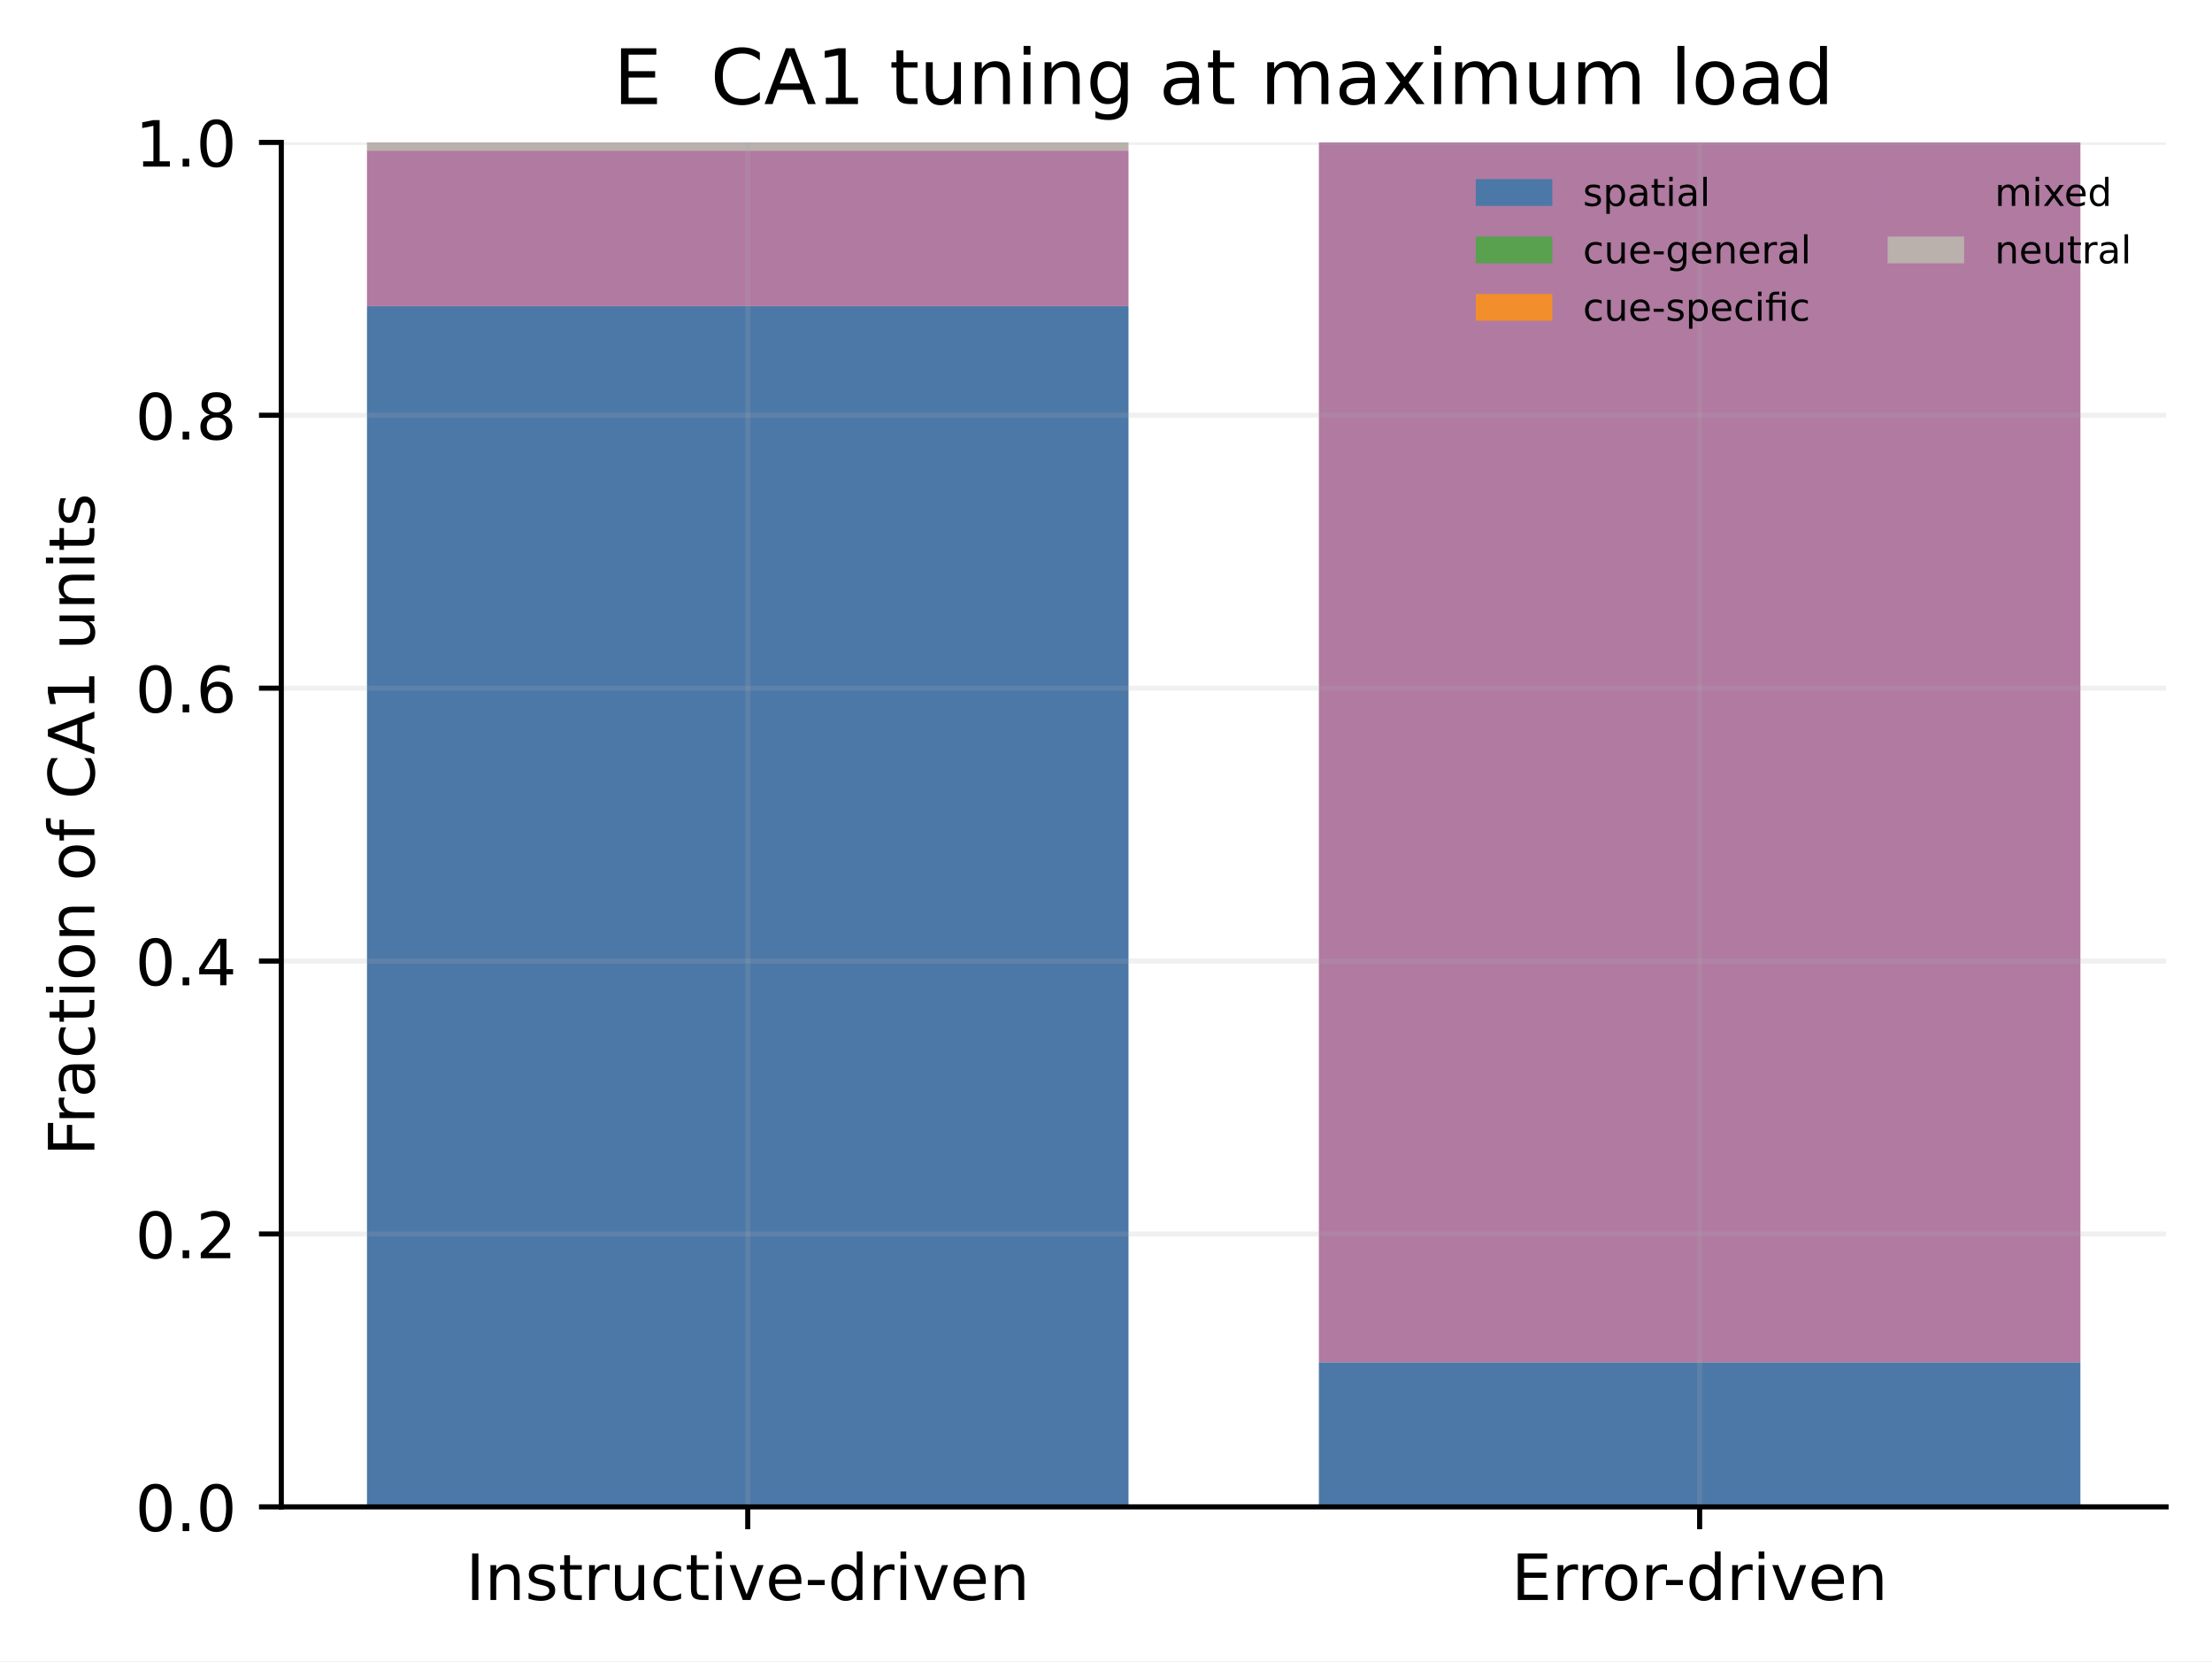
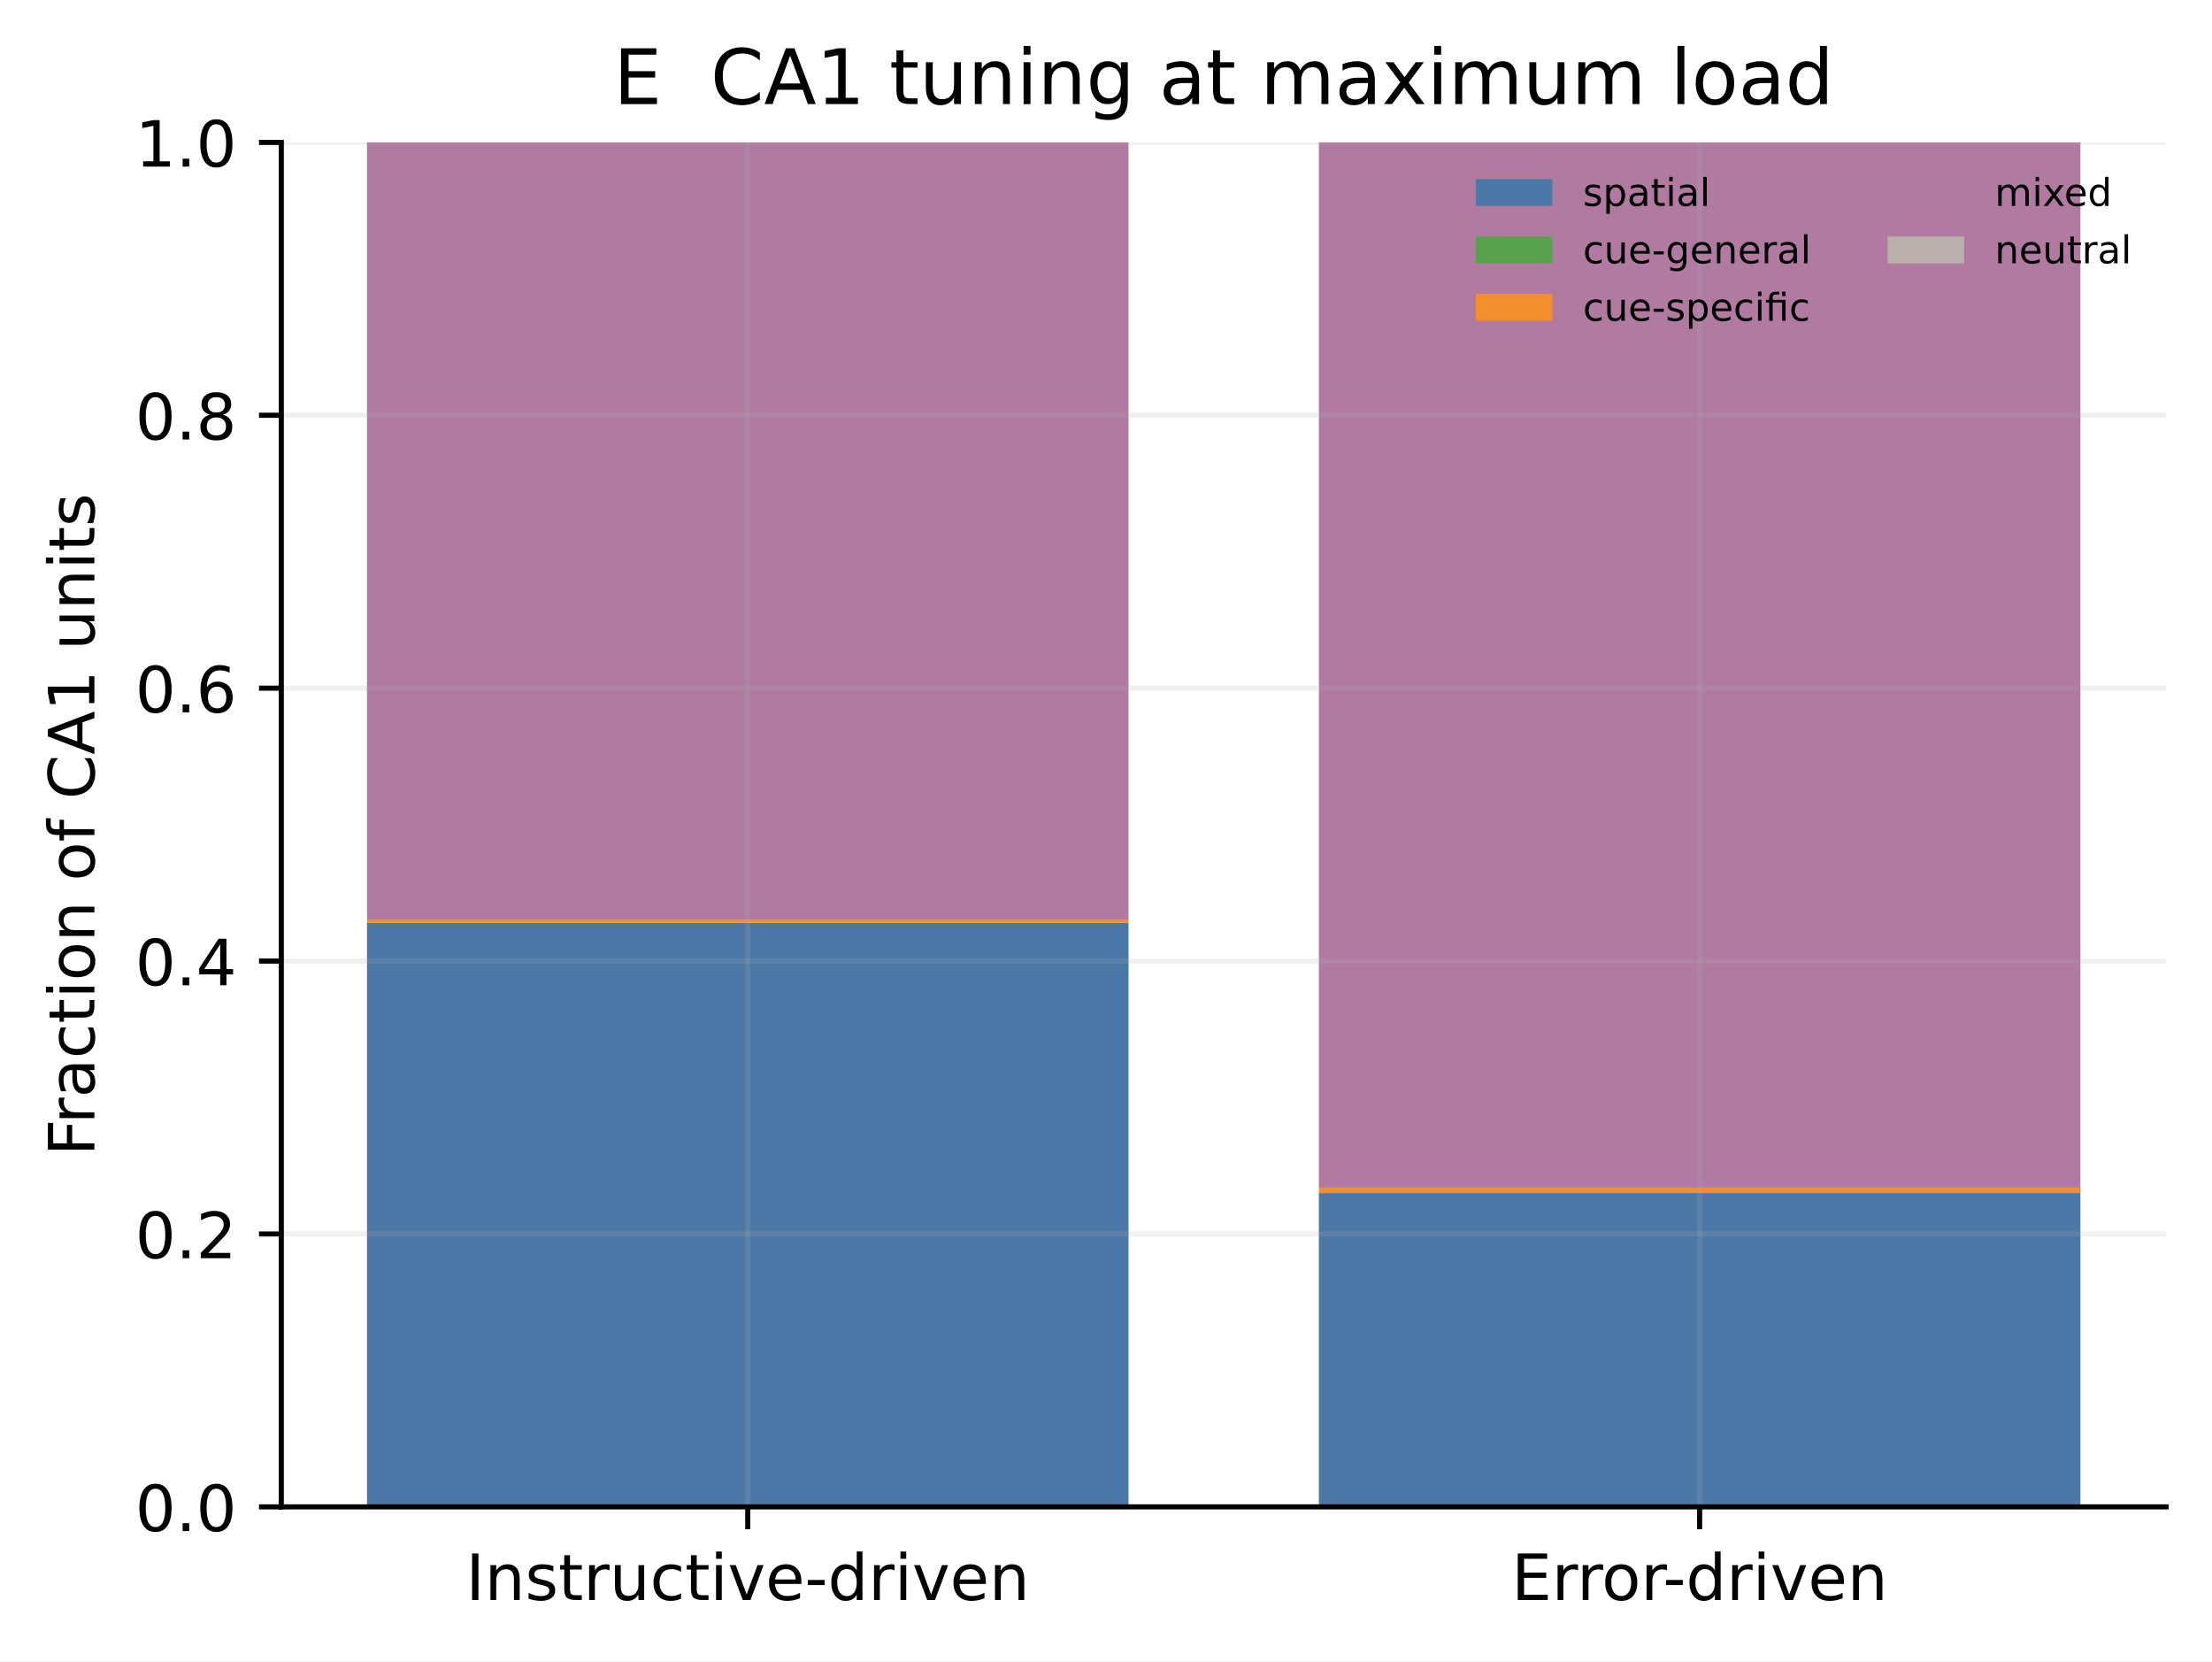
<svg xmlns="http://www.w3.org/2000/svg" xmlns:xlink="http://www.w3.org/1999/xlink" width="346.8pt" height="260.4pt" viewBox="0 0 346.8 260.4" version="1.1">
  <defs>
    <style type="text/css">*{stroke-linejoin: round; stroke-linecap: butt}</style>
  </defs>
  <g id="figure_1">
    <g id="patch_1">
      <path d="M 0 260.4  L 346.8 260.4  L 346.8 -0  L 0 -0  z " style="fill: #ffffff" />
    </g>
    <g id="axes_1">
      <g id="patch_2">
        <path d="M 44.104 236.199  L 339.6 236.199  L 339.6 22.318  L 44.104 22.318  z " style="fill: #ffffff" />
      </g>
      <g id="patch_3">
-         <path d="M 57.536 236.199  L 176.928 236.199  L 176.928 47.984  L 57.536 47.984  z " clip-path="url(#p878ad14cf2)" style="fill: #4c78a8" />
+         <path d="M 57.536 236.199  L 176.928 236.199  L 176.928 144.658  L 57.536 144.658  z " clip-path="url(#p244bc0c09b)" style="fill: #4c78a8" />
      </g>
      <g id="patch_4">
-         <path d="M 206.776 236.199  L 326.168 236.199  L 326.168 213.527  L 206.776 213.527  z " clip-path="url(#p878ad14cf2)" style="fill: #4c78a8" />
+         <path d="M 206.776 236.199  L 326.168 236.199  L 326.168 187.006  L 206.776 187.006  z " clip-path="url(#p244bc0c09b)" style="fill: #4c78a8" />
      </g>
      <g id="patch_5">
-         <path d="M 57.536 47.984  L 176.928 47.984  L 176.928 47.984  L 57.536 47.984  z " clip-path="url(#p878ad14cf2)" style="fill: #59a14f" />
+         <path d="M 57.536 144.658  L 176.928 144.658  L 176.928 144.658  L 57.536 144.658  z " clip-path="url(#p244bc0c09b)" style="fill: #59a14f" />
      </g>
      <g id="patch_6">
-         <path d="M 206.776 213.527  L 326.168 213.527  L 326.168 213.527  L 206.776 213.527  z " clip-path="url(#p878ad14cf2)" style="fill: #59a14f" />
+         <path d="M 206.776 187.006  L 326.168 187.006  L 326.168 187.006  L 206.776 187.006  z " clip-path="url(#p244bc0c09b)" style="fill: #59a14f" />
      </g>
      <g id="patch_7">
-         <path d="M 57.536 47.984  L 176.928 47.984  L 176.928 47.984  L 57.536 47.984  z " clip-path="url(#p878ad14cf2)" style="fill: #f28e2b" />
+         <path d="M 57.536 144.658  L 176.928 144.658  L 176.928 144.23  L 57.536 144.23  z " clip-path="url(#p244bc0c09b)" style="fill: #f28e2b" />
      </g>
      <g id="patch_8">
-         <path d="M 206.776 213.527  L 326.168 213.527  L 326.168 213.527  L 206.776 213.527  z " clip-path="url(#p878ad14cf2)" style="fill: #f28e2b" />
+         <path d="M 206.776 187.006  L 326.168 187.006  L 326.168 186.151  L 206.776 186.151  z " clip-path="url(#p244bc0c09b)" style="fill: #f28e2b" />
      </g>
      <g id="patch_9">
-         <path d="M 57.536 47.984  L 176.928 47.984  L 176.928 23.601  L 57.536 23.601  z " clip-path="url(#p878ad14cf2)" style="fill: #b07aa1" />
+         <path d="M 57.536 144.23  L 176.928 144.23  L 176.928 22.318  L 57.536 22.318  z " clip-path="url(#p244bc0c09b)" style="fill: #b07aa1" />
      </g>
      <g id="patch_10">
-         <path d="M 206.776 213.527  L 326.168 213.527  L 326.168 22.318  L 206.776 22.318  z " clip-path="url(#p878ad14cf2)" style="fill: #b07aa1" />
+         <path d="M 206.776 186.151  L 326.168 186.151  L 326.168 22.318  L 206.776 22.318  z " clip-path="url(#p244bc0c09b)" style="fill: #b07aa1" />
      </g>
      <g id="patch_11">
-         <path d="M 57.536 23.601  L 176.928 23.601  L 176.928 22.318  L 57.536 22.318  z " clip-path="url(#p878ad14cf2)" style="fill: #bab0ac" />
+         <path d="M 57.536 22.318  L 176.928 22.318  L 176.928 22.318  L 57.536 22.318  z " clip-path="url(#p244bc0c09b)" style="fill: #bab0ac" />
      </g>
      <g id="patch_12">
-         <path d="M 206.776 22.318  L 326.168 22.318  L 326.168 22.318  L 206.776 22.318  z " clip-path="url(#p878ad14cf2)" style="fill: #bab0ac" />
+         <path d="M 206.776 22.318  L 326.168 22.318  L 326.168 22.318  L 206.776 22.318  z " clip-path="url(#p244bc0c09b)" style="fill: #bab0ac" />
      </g>
      <g id="matplotlib.axis_1">
        <g id="xtick_1">
          <g id="line2d_1">
-             <path d="M 117.232 236.199  L 117.232 22.318  " clip-path="url(#p878ad14cf2)" style="fill: none; stroke: #b0b0b0; stroke-opacity: 0.18; stroke-width: 0.8; stroke-linecap: square" />
+             <path d="M 117.232 236.199  L 117.232 22.318  " clip-path="url(#p244bc0c09b)" style="fill: none; stroke: #b0b0b0; stroke-opacity: 0.18; stroke-width: 0.8; stroke-linecap: square" />
          </g>
          <g id="line2d_2">
            <defs>
-               <path id="m979cc5bff2" d="M 0 0  L 0 3.5  " style="stroke: #000000; stroke-width: 0.8" />
+               <path id="m7b96bf2c1d" d="M 0 0  L 0 3.5  " style="stroke: #000000; stroke-width: 0.8" />
            </defs>
            <g>
-               <use xlink:href="#m979cc5bff2" x="117.232" y="236.199" style="stroke: #000000; stroke-width: 0.8" />
+               <use xlink:href="#m7b96bf2c1d" x="117.232" y="236.199" style="stroke: #000000; stroke-width: 0.8" />
            </g>
          </g>
          <g id="text_1">
            <g transform="translate(73.03708 250.7972) scale(0.1 -0.1)">
              <defs>
                <path id="DejaVuSans-2c" d="M 628 4666  L 1259 4666  L 1259 0  L 628 0  L 628 4666  z " transform="scale(0.015625)" />
                <path id="DejaVuSans-51" d="M 3513 2113  L 3513 0  L 2938 0  L 2938 2094  Q 2938 2591 2744 2837  Q 2550 3084 2163 3084  Q 1697 3084 1428 2787  Q 1159 2491 1159 1978  L 1159 0  L 581 0  L 581 3500  L 1159 3500  L 1159 2956  Q 1366 3272 1645 3428  Q 1925 3584 2291 3584  Q 2894 3584 3203 3211  Q 3513 2838 3513 2113  z " transform="scale(0.015625)" />
                <path id="DejaVuSans-56" d="M 2834 3397  L 2834 2853  Q 2591 2978 2328 3040  Q 2066 3103 1784 3103  Q 1356 3103 1142 2972  Q 928 2841 928 2578  Q 928 2378 1081 2264  Q 1234 2150 1697 2047  L 1894 2003  Q 2506 1872 2764 1633  Q 3022 1394 3022 966  Q 3022 478 2636 193  Q 2250 -91 1575 -91  Q 1294 -91 989 -36  Q 684 19 347 128  L 347 722  Q 666 556 975 473  Q 1284 391 1588 391  Q 1994 391 2212 530  Q 2431 669 2431 922  Q 2431 1156 2273 1281  Q 2116 1406 1581 1522  L 1381 1569  Q 847 1681 609 1914  Q 372 2147 372 2553  Q 372 3047 722 3315  Q 1072 3584 1716 3584  Q 2034 3584 2315 3537  Q 2597 3491 2834 3397  z " transform="scale(0.015625)" />
                <path id="DejaVuSans-57" d="M 1172 4494  L 1172 3500  L 2356 3500  L 2356 3053  L 1172 3053  L 1172 1153  Q 1172 725 1289 603  Q 1406 481 1766 481  L 2356 481  L 2356 0  L 1766 0  Q 1100 0 847 248  Q 594 497 594 1153  L 594 3053  L 172 3053  L 172 3500  L 594 3500  L 594 4494  L 1172 4494  z " transform="scale(0.015625)" />
                <path id="DejaVuSans-55" d="M 2631 2963  Q 2534 3019 2420 3045  Q 2306 3072 2169 3072  Q 1681 3072 1420 2755  Q 1159 2438 1159 1844  L 1159 0  L 581 0  L 581 3500  L 1159 3500  L 1159 2956  Q 1341 3275 1631 3429  Q 1922 3584 2338 3584  Q 2397 3584 2469 3576  Q 2541 3569 2628 3553  L 2631 2963  z " transform="scale(0.015625)" />
                <path id="DejaVuSans-58" d="M 544 1381  L 544 3500  L 1119 3500  L 1119 1403  Q 1119 906 1312 657  Q 1506 409 1894 409  Q 2359 409 2629 706  Q 2900 1003 2900 1516  L 2900 3500  L 3475 3500  L 3475 0  L 2900 0  L 2900 538  Q 2691 219 2414 64  Q 2138 -91 1772 -91  Q 1169 -91 856 284  Q 544 659 544 1381  z M 1991 3584  L 1991 3584  z " transform="scale(0.015625)" />
                <path id="DejaVuSans-46" d="M 3122 3366  L 3122 2828  Q 2878 2963 2633 3030  Q 2388 3097 2138 3097  Q 1578 3097 1268 2742  Q 959 2388 959 1747  Q 959 1106 1268 751  Q 1578 397 2138 397  Q 2388 397 2633 464  Q 2878 531 3122 666  L 3122 134  Q 2881 22 2623 -34  Q 2366 -91 2075 -91  Q 1284 -91 818 406  Q 353 903 353 1747  Q 353 2603 823 3093  Q 1294 3584 2113 3584  Q 2378 3584 2631 3529  Q 2884 3475 3122 3366  z " transform="scale(0.015625)" />
                <path id="DejaVuSans-4c" d="M 603 3500  L 1178 3500  L 1178 0  L 603 0  L 603 3500  z M 603 4863  L 1178 4863  L 1178 4134  L 603 4134  L 603 4863  z " transform="scale(0.015625)" />
                <path id="DejaVuSans-59" d="M 191 3500  L 800 3500  L 1894 563  L 2988 3500  L 3597 3500  L 2284 0  L 1503 0  L 191 3500  z " transform="scale(0.015625)" />
                <path id="DejaVuSans-48" d="M 3597 1894  L 3597 1613  L 953 1613  Q 991 1019 1311 708  Q 1631 397 2203 397  Q 2534 397 2845 478  Q 3156 559 3463 722  L 3463 178  Q 3153 47 2828 -22  Q 2503 -91 2169 -91  Q 1331 -91 842 396  Q 353 884 353 1716  Q 353 2575 817 3079  Q 1281 3584 2069 3584  Q 2775 3584 3186 3129  Q 3597 2675 3597 1894  z M 3022 2063  Q 3016 2534 2758 2815  Q 2500 3097 2075 3097  Q 1594 3097 1305 2825  Q 1016 2553 972 2059  L 3022 2063  z " transform="scale(0.015625)" />
                <path id="DejaVuSans-10" d="M 313 2009  L 1997 2009  L 1997 1497  L 313 1497  L 313 2009  z " transform="scale(0.015625)" />
                <path id="DejaVuSans-47" d="M 2906 2969  L 2906 4863  L 3481 4863  L 3481 0  L 2906 0  L 2906 525  Q 2725 213 2448 61  Q 2172 -91 1784 -91  Q 1150 -91 751 415  Q 353 922 353 1747  Q 353 2572 751 3078  Q 1150 3584 1784 3584  Q 2172 3584 2448 3432  Q 2725 3281 2906 2969  z M 947 1747  Q 947 1113 1208 752  Q 1469 391 1925 391  Q 2381 391 2643 752  Q 2906 1113 2906 1747  Q 2906 2381 2643 2742  Q 2381 3103 1925 3103  Q 1469 3103 1208 2742  Q 947 2381 947 1747  z " transform="scale(0.015625)" />
              </defs>
              <use xlink:href="#DejaVuSans-2c" />
              <use xlink:href="#DejaVuSans-51" transform="translate(29.5 0)" />
              <use xlink:href="#DejaVuSans-56" transform="translate(92.875 0)" />
              <use xlink:href="#DejaVuSans-57" transform="translate(144.9688 0)" />
              <use xlink:href="#DejaVuSans-55" transform="translate(184.1719 0)" />
              <use xlink:href="#DejaVuSans-58" transform="translate(225.2812 0)" />
              <use xlink:href="#DejaVuSans-46" transform="translate(288.6562 0)" />
              <use xlink:href="#DejaVuSans-57" transform="translate(343.6406 0)" />
              <use xlink:href="#DejaVuSans-4c" transform="translate(382.8438 0)" />
              <use xlink:href="#DejaVuSans-59" transform="translate(410.625 0)" />
              <use xlink:href="#DejaVuSans-48" transform="translate(469.8125 0)" />
              <use xlink:href="#DejaVuSans-10" transform="translate(531.3438 0)" />
              <use xlink:href="#DejaVuSans-47" transform="translate(567.4219 0)" />
              <use xlink:href="#DejaVuSans-55" transform="translate(630.9062 0)" />
              <use xlink:href="#DejaVuSans-4c" transform="translate(672.0156 0)" />
              <use xlink:href="#DejaVuSans-59" transform="translate(699.7969 0)" />
              <use xlink:href="#DejaVuSans-48" transform="translate(758.9844 0)" />
              <use xlink:href="#DejaVuSans-51" transform="translate(820.5156 0)" />
            </g>
          </g>
        </g>
        <g id="xtick_2">
          <g id="line2d_3">
-             <path d="M 266.472 236.199  L 266.472 22.318  " clip-path="url(#p878ad14cf2)" style="fill: none; stroke: #b0b0b0; stroke-opacity: 0.18; stroke-width: 0.8; stroke-linecap: square" />
+             <path d="M 266.472 236.199  L 266.472 22.318  " clip-path="url(#p244bc0c09b)" style="fill: none; stroke: #b0b0b0; stroke-opacity: 0.18; stroke-width: 0.8; stroke-linecap: square" />
          </g>
          <g id="line2d_4">
            <g>
-               <use xlink:href="#m979cc5bff2" x="266.472" y="236.199" style="stroke: #000000; stroke-width: 0.8" />
+               <use xlink:href="#m7b96bf2c1d" x="266.472" y="236.199" style="stroke: #000000; stroke-width: 0.8" />
            </g>
          </g>
          <g id="text_2">
            <g transform="translate(236.9765 250.7972) scale(0.1 -0.1)">
              <defs>
                <path id="DejaVuSans-28" d="M 628 4666  L 3578 4666  L 3578 4134  L 1259 4134  L 1259 2753  L 3481 2753  L 3481 2222  L 1259 2222  L 1259 531  L 3634 531  L 3634 0  L 628 0  L 628 4666  z " transform="scale(0.015625)" />
                <path id="DejaVuSans-52" d="M 1959 3097  Q 1497 3097 1228 2736  Q 959 2375 959 1747  Q 959 1119 1226 758  Q 1494 397 1959 397  Q 2419 397 2687 759  Q 2956 1122 2956 1747  Q 2956 2369 2687 2733  Q 2419 3097 1959 3097  z M 1959 3584  Q 2709 3584 3137 3096  Q 3566 2609 3566 1747  Q 3566 888 3137 398  Q 2709 -91 1959 -91  Q 1206 -91 779 398  Q 353 888 353 1747  Q 353 2609 779 3096  Q 1206 3584 1959 3584  z " transform="scale(0.015625)" />
              </defs>
              <use xlink:href="#DejaVuSans-28" />
              <use xlink:href="#DejaVuSans-55" transform="translate(63.1875 0)" />
              <use xlink:href="#DejaVuSans-55" transform="translate(102.5469 0)" />
              <use xlink:href="#DejaVuSans-52" transform="translate(141.4531 0)" />
              <use xlink:href="#DejaVuSans-55" transform="translate(202.6406 0)" />
              <use xlink:href="#DejaVuSans-10" transform="translate(237.3594 0)" />
              <use xlink:href="#DejaVuSans-47" transform="translate(273.4375 0)" />
              <use xlink:href="#DejaVuSans-55" transform="translate(336.9219 0)" />
              <use xlink:href="#DejaVuSans-4c" transform="translate(378.0312 0)" />
              <use xlink:href="#DejaVuSans-59" transform="translate(405.8125 0)" />
              <use xlink:href="#DejaVuSans-48" transform="translate(465 0)" />
              <use xlink:href="#DejaVuSans-51" transform="translate(526.5312 0)" />
            </g>
          </g>
        </g>
      </g>
      <g id="matplotlib.axis_2">
        <g id="ytick_1">
          <g id="line2d_5">
-             <path d="M 44.104 236.199  L 339.6 236.199  " clip-path="url(#p878ad14cf2)" style="fill: none; stroke: #b0b0b0; stroke-opacity: 0.18; stroke-width: 0.8; stroke-linecap: square" />
+             <path d="M 44.104 236.199  L 339.6 236.199  " clip-path="url(#p244bc0c09b)" style="fill: none; stroke: #b0b0b0; stroke-opacity: 0.18; stroke-width: 0.8; stroke-linecap: square" />
          </g>
          <g id="line2d_6">
            <defs>
-               <path id="m7aa1bfb441" d="M 0 0  L -3.5 0  " style="stroke: #000000; stroke-width: 0.8" />
+               <path id="m450e5b288d" d="M 0 0  L -3.5 0  " style="stroke: #000000; stroke-width: 0.8" />
            </defs>
            <g>
-               <use xlink:href="#m7aa1bfb441" x="44.104" y="236.199" style="stroke: #000000; stroke-width: 0.8" />
+               <use xlink:href="#m450e5b288d" x="44.104" y="236.199" style="stroke: #000000; stroke-width: 0.8" />
            </g>
          </g>
          <g id="text_3">
            <g transform="translate(21.20078 239.9976) scale(0.1 -0.1)">
              <defs>
                <path id="DejaVuSans-13" d="M 2034 4250  Q 1547 4250 1301 3770  Q 1056 3291 1056 2328  Q 1056 1369 1301 889  Q 1547 409 2034 409  Q 2525 409 2770 889  Q 3016 1369 3016 2328  Q 3016 3291 2770 3770  Q 2525 4250 2034 4250  z M 2034 4750  Q 2819 4750 3233 4129  Q 3647 3509 3647 2328  Q 3647 1150 3233 529  Q 2819 -91 2034 -91  Q 1250 -91 836 529  Q 422 1150 422 2328  Q 422 3509 836 4129  Q 1250 4750 2034 4750  z " transform="scale(0.015625)" />
                <path id="DejaVuSans-11" d="M 684 794  L 1344 794  L 1344 0  L 684 0  L 684 794  z " transform="scale(0.015625)" />
              </defs>
              <use xlink:href="#DejaVuSans-13" />
              <use xlink:href="#DejaVuSans-11" transform="translate(63.625 0)" />
              <use xlink:href="#DejaVuSans-13" transform="translate(95.40625 0)" />
            </g>
          </g>
        </g>
        <g id="ytick_2">
          <g id="line2d_7">
-             <path d="M 44.104 193.423  L 339.6 193.423  " clip-path="url(#p878ad14cf2)" style="fill: none; stroke: #b0b0b0; stroke-opacity: 0.18; stroke-width: 0.8; stroke-linecap: square" />
+             <path d="M 44.104 193.423  L 339.6 193.423  " clip-path="url(#p244bc0c09b)" style="fill: none; stroke: #b0b0b0; stroke-opacity: 0.18; stroke-width: 0.8; stroke-linecap: square" />
          </g>
          <g id="line2d_8">
            <g>
-               <use xlink:href="#m7aa1bfb441" x="44.104" y="193.423" style="stroke: #000000; stroke-width: 0.8" />
+               <use xlink:href="#m450e5b288d" x="44.104" y="193.423" style="stroke: #000000; stroke-width: 0.8" />
            </g>
          </g>
          <g id="text_4">
            <g transform="translate(21.20078 197.2214) scale(0.1 -0.1)">
              <defs>
                <path id="DejaVuSans-15" d="M 1228 531  L 3431 531  L 3431 0  L 469 0  L 469 531  Q 828 903 1448 1529  Q 2069 2156 2228 2338  Q 2531 2678 2651 2914  Q 2772 3150 2772 3378  Q 2772 3750 2511 3984  Q 2250 4219 1831 4219  Q 1534 4219 1204 4116  Q 875 4013 500 3803  L 500 4441  Q 881 4594 1212 4672  Q 1544 4750 1819 4750  Q 2544 4750 2975 4387  Q 3406 4025 3406 3419  Q 3406 3131 3298 2873  Q 3191 2616 2906 2266  Q 2828 2175 2409 1742  Q 1991 1309 1228 531  z " transform="scale(0.015625)" />
              </defs>
              <use xlink:href="#DejaVuSans-13" />
              <use xlink:href="#DejaVuSans-11" transform="translate(63.625 0)" />
              <use xlink:href="#DejaVuSans-15" transform="translate(95.40625 0)" />
            </g>
          </g>
        </g>
        <g id="ytick_3">
          <g id="line2d_9">
-             <path d="M 44.104 150.646  L 339.6 150.646  " clip-path="url(#p878ad14cf2)" style="fill: none; stroke: #b0b0b0; stroke-opacity: 0.18; stroke-width: 0.8; stroke-linecap: square" />
+             <path d="M 44.104 150.646  L 339.6 150.646  " clip-path="url(#p244bc0c09b)" style="fill: none; stroke: #b0b0b0; stroke-opacity: 0.18; stroke-width: 0.8; stroke-linecap: square" />
          </g>
          <g id="line2d_10">
            <g>
-               <use xlink:href="#m7aa1bfb441" x="44.104" y="150.646" style="stroke: #000000; stroke-width: 0.8" />
+               <use xlink:href="#m450e5b288d" x="44.104" y="150.646" style="stroke: #000000; stroke-width: 0.8" />
            </g>
          </g>
          <g id="text_5">
            <g transform="translate(21.20078 154.4453) scale(0.1 -0.1)">
              <defs>
                <path id="DejaVuSans-17" d="M 2419 4116  L 825 1625  L 2419 1625  L 2419 4116  z M 2253 4666  L 3047 4666  L 3047 1625  L 3713 1625  L 3713 1100  L 3047 1100  L 3047 0  L 2419 0  L 2419 1100  L 313 1100  L 313 1709  L 2253 4666  z " transform="scale(0.015625)" />
              </defs>
              <use xlink:href="#DejaVuSans-13" />
              <use xlink:href="#DejaVuSans-11" transform="translate(63.625 0)" />
              <use xlink:href="#DejaVuSans-17" transform="translate(95.40625 0)" />
            </g>
          </g>
        </g>
        <g id="ytick_4">
          <g id="line2d_11">
-             <path d="M 44.104 107.87  L 339.6 107.87  " clip-path="url(#p878ad14cf2)" style="fill: none; stroke: #b0b0b0; stroke-opacity: 0.18; stroke-width: 0.8; stroke-linecap: square" />
+             <path d="M 44.104 107.87  L 339.6 107.87  " clip-path="url(#p244bc0c09b)" style="fill: none; stroke: #b0b0b0; stroke-opacity: 0.18; stroke-width: 0.8; stroke-linecap: square" />
          </g>
          <g id="line2d_12">
            <g>
-               <use xlink:href="#m7aa1bfb441" x="44.104" y="107.87" style="stroke: #000000; stroke-width: 0.8" />
+               <use xlink:href="#m450e5b288d" x="44.104" y="107.87" style="stroke: #000000; stroke-width: 0.8" />
            </g>
          </g>
          <g id="text_6">
            <g transform="translate(21.20078 111.6692) scale(0.1 -0.1)">
              <defs>
                <path id="DejaVuSans-19" d="M 2113 2584  Q 1688 2584 1439 2293  Q 1191 2003 1191 1497  Q 1191 994 1439 701  Q 1688 409 2113 409  Q 2538 409 2786 701  Q 3034 994 3034 1497  Q 3034 2003 2786 2293  Q 2538 2584 2113 2584  z M 3366 4563  L 3366 3988  Q 3128 4100 2886 4159  Q 2644 4219 2406 4219  Q 1781 4219 1451 3797  Q 1122 3375 1075 2522  Q 1259 2794 1537 2939  Q 1816 3084 2150 3084  Q 2853 3084 3261 2657  Q 3669 2231 3669 1497  Q 3669 778 3244 343  Q 2819 -91 2113 -91  Q 1303 -91 875 529  Q 447 1150 447 2328  Q 447 3434 972 4092  Q 1497 4750 2381 4750  Q 2619 4750 2861 4703  Q 3103 4656 3366 4563  z " transform="scale(0.015625)" />
              </defs>
              <use xlink:href="#DejaVuSans-13" />
              <use xlink:href="#DejaVuSans-11" transform="translate(63.625 0)" />
              <use xlink:href="#DejaVuSans-19" transform="translate(95.40625 0)" />
            </g>
          </g>
        </g>
        <g id="ytick_5">
          <g id="line2d_13">
-             <path d="M 44.104 65.094  L 339.6 65.094  " clip-path="url(#p878ad14cf2)" style="fill: none; stroke: #b0b0b0; stroke-opacity: 0.18; stroke-width: 0.8; stroke-linecap: square" />
+             <path d="M 44.104 65.094  L 339.6 65.094  " clip-path="url(#p244bc0c09b)" style="fill: none; stroke: #b0b0b0; stroke-opacity: 0.18; stroke-width: 0.8; stroke-linecap: square" />
          </g>
          <g id="line2d_14">
            <g>
-               <use xlink:href="#m7aa1bfb441" x="44.104" y="65.094" style="stroke: #000000; stroke-width: 0.8" />
+               <use xlink:href="#m450e5b288d" x="44.104" y="65.094" style="stroke: #000000; stroke-width: 0.8" />
            </g>
          </g>
          <g id="text_7">
            <g transform="translate(21.20078 68.89308) scale(0.1 -0.1)">
              <defs>
                <path id="DejaVuSans-1b" d="M 2034 2216  Q 1584 2216 1326 1975  Q 1069 1734 1069 1313  Q 1069 891 1326 650  Q 1584 409 2034 409  Q 2484 409 2743 651  Q 3003 894 3003 1313  Q 3003 1734 2745 1975  Q 2488 2216 2034 2216  z M 1403 2484  Q 997 2584 770 2862  Q 544 3141 544 3541  Q 544 4100 942 4425  Q 1341 4750 2034 4750  Q 2731 4750 3128 4425  Q 3525 4100 3525 3541  Q 3525 3141 3298 2862  Q 3072 2584 2669 2484  Q 3125 2378 3379 2068  Q 3634 1759 3634 1313  Q 3634 634 3220 271  Q 2806 -91 2034 -91  Q 1263 -91 848 271  Q 434 634 434 1313  Q 434 1759 690 2068  Q 947 2378 1403 2484  z M 1172 3481  Q 1172 3119 1398 2916  Q 1625 2713 2034 2713  Q 2441 2713 2670 2916  Q 2900 3119 2900 3481  Q 2900 3844 2670 4047  Q 2441 4250 2034 4250  Q 1625 4250 1398 4047  Q 1172 3844 1172 3481  z " transform="scale(0.015625)" />
              </defs>
              <use xlink:href="#DejaVuSans-13" />
              <use xlink:href="#DejaVuSans-11" transform="translate(63.625 0)" />
              <use xlink:href="#DejaVuSans-1b" transform="translate(95.40625 0)" />
            </g>
          </g>
        </g>
        <g id="ytick_6">
          <g id="line2d_15">
-             <path d="M 44.104 22.318  L 339.6 22.318  " clip-path="url(#p878ad14cf2)" style="fill: none; stroke: #b0b0b0; stroke-opacity: 0.18; stroke-width: 0.8; stroke-linecap: square" />
+             <path d="M 44.104 22.318  L 339.6 22.318  " clip-path="url(#p244bc0c09b)" style="fill: none; stroke: #b0b0b0; stroke-opacity: 0.18; stroke-width: 0.8; stroke-linecap: square" />
          </g>
          <g id="line2d_16">
            <g>
-               <use xlink:href="#m7aa1bfb441" x="44.104" y="22.318" style="stroke: #000000; stroke-width: 0.8" />
+               <use xlink:href="#m450e5b288d" x="44.104" y="22.318" style="stroke: #000000; stroke-width: 0.8" />
            </g>
          </g>
          <g id="text_8">
            <g transform="translate(21.20078 26.11695) scale(0.1 -0.1)">
              <defs>
                <path id="DejaVuSans-14" d="M 794 531  L 1825 531  L 1825 4091  L 703 3866  L 703 4441  L 1819 4666  L 2450 4666  L 2450 531  L 3481 531  L 3481 0  L 794 0  L 794 531  z " transform="scale(0.015625)" />
              </defs>
              <use xlink:href="#DejaVuSans-14" />
              <use xlink:href="#DejaVuSans-11" transform="translate(63.625 0)" />
              <use xlink:href="#DejaVuSans-13" transform="translate(95.40625 0)" />
            </g>
          </g>
        </g>
        <g id="text_9">
          <g transform="translate(14.79844 181.1873) rotate(-90) scale(0.1 -0.1)">
            <defs>
              <path id="DejaVuSans-29" d="M 628 4666  L 3309 4666  L 3309 4134  L 1259 4134  L 1259 2759  L 3109 2759  L 3109 2228  L 1259 2228  L 1259 0  L 628 0  L 628 4666  z " transform="scale(0.015625)" />
              <path id="DejaVuSans-44" d="M 2194 1759  Q 1497 1759 1228 1600  Q 959 1441 959 1056  Q 959 750 1161 570  Q 1363 391 1709 391  Q 2188 391 2477 730  Q 2766 1069 2766 1631  L 2766 1759  L 2194 1759  z M 3341 1997  L 3341 0  L 2766 0  L 2766 531  Q 2569 213 2275 61  Q 1981 -91 1556 -91  Q 1019 -91 701 211  Q 384 513 384 1019  Q 384 1609 779 1909  Q 1175 2209 1959 2209  L 2766 2209  L 2766 2266  Q 2766 2663 2505 2880  Q 2244 3097 1772 3097  Q 1472 3097 1187 3025  Q 903 2953 641 2809  L 641 3341  Q 956 3463 1253 3523  Q 1550 3584 1831 3584  Q 2591 3584 2966 3190  Q 3341 2797 3341 1997  z " transform="scale(0.015625)" />
              <path id="DejaVuSans-3" transform="scale(0.015625)" />
              <path id="DejaVuSans-49" d="M 2375 4863  L 2375 4384  L 1825 4384  Q 1516 4384 1395 4259  Q 1275 4134 1275 3809  L 1275 3500  L 2222 3500  L 2222 3053  L 1275 3053  L 1275 0  L 697 0  L 697 3053  L 147 3053  L 147 3500  L 697 3500  L 697 3744  Q 697 4328 969 4595  Q 1241 4863 1831 4863  L 2375 4863  z " transform="scale(0.015625)" />
              <path id="DejaVuSans-26" d="M 4122 4306  L 4122 3641  Q 3803 3938 3442 4084  Q 3081 4231 2675 4231  Q 1875 4231 1450 3742  Q 1025 3253 1025 2328  Q 1025 1406 1450 917  Q 1875 428 2675 428  Q 3081 428 3442 575  Q 3803 722 4122 1019  L 4122 359  Q 3791 134 3420 21  Q 3050 -91 2638 -91  Q 1578 -91 968 557  Q 359 1206 359 2328  Q 359 3453 968 4101  Q 1578 4750 2638 4750  Q 3056 4750 3426 4639  Q 3797 4528 4122 4306  z " transform="scale(0.015625)" />
              <path id="DejaVuSans-24" d="M 2188 4044  L 1331 1722  L 3047 1722  L 2188 4044  z M 1831 4666  L 2547 4666  L 4325 0  L 3669 0  L 3244 1197  L 1141 1197  L 716 0  L 50 0  L 1831 4666  z " transform="scale(0.015625)" />
            </defs>
            <use xlink:href="#DejaVuSans-29" />
            <use xlink:href="#DejaVuSans-55" transform="translate(50.23438 0)" />
            <use xlink:href="#DejaVuSans-44" transform="translate(91.34375 0)" />
            <use xlink:href="#DejaVuSans-46" transform="translate(152.625 0)" />
            <use xlink:href="#DejaVuSans-57" transform="translate(207.6094 0)" />
            <use xlink:href="#DejaVuSans-4c" transform="translate(246.8125 0)" />
            <use xlink:href="#DejaVuSans-52" transform="translate(274.5938 0)" />
            <use xlink:href="#DejaVuSans-51" transform="translate(335.7812 0)" />
            <use xlink:href="#DejaVuSans-3" transform="translate(399.1562 0)" />
            <use xlink:href="#DejaVuSans-52" transform="translate(430.9375 0)" />
            <use xlink:href="#DejaVuSans-49" transform="translate(492.125 0)" />
            <use xlink:href="#DejaVuSans-3" transform="translate(527.3281 0)" />
            <use xlink:href="#DejaVuSans-26" transform="translate(559.1094 0)" />
            <use xlink:href="#DejaVuSans-24" transform="translate(628.9375 0)" />
            <use xlink:href="#DejaVuSans-14" transform="translate(697.3438 0)" />
            <use xlink:href="#DejaVuSans-3" transform="translate(760.9688 0)" />
            <use xlink:href="#DejaVuSans-58" transform="translate(792.75 0)" />
            <use xlink:href="#DejaVuSans-51" transform="translate(856.125 0)" />
            <use xlink:href="#DejaVuSans-4c" transform="translate(919.5 0)" />
            <use xlink:href="#DejaVuSans-57" transform="translate(947.2812 0)" />
            <use xlink:href="#DejaVuSans-56" transform="translate(986.4844 0)" />
          </g>
        </g>
      </g>
      <g id="patch_13">
        <path d="M 44.104 236.199  L 44.104 22.318  " style="fill: none; stroke: #000000; stroke-width: 0.8; stroke-linejoin: miter; stroke-linecap: square" />
      </g>
      <g id="patch_14">
        <path d="M 44.104 236.199  L 339.6 236.199  " style="fill: none; stroke: #000000; stroke-width: 0.8; stroke-linejoin: miter; stroke-linecap: square" />
      </g>
      <g id="text_10">
        <g transform="translate(96.18828 16.31812) scale(0.12 -0.12)">
          <defs>
            <path id="DejaVuSans-4a" d="M 2906 1791  Q 2906 2416 2648 2759  Q 2391 3103 1925 3103  Q 1463 3103 1205 2759  Q 947 2416 947 1791  Q 947 1169 1205 825  Q 1463 481 1925 481  Q 2391 481 2648 825  Q 2906 1169 2906 1791  z M 3481 434  Q 3481 -459 3084 -895  Q 2688 -1331 1869 -1331  Q 1566 -1331 1297 -1286  Q 1028 -1241 775 -1147  L 775 -588  Q 1028 -725 1275 -790  Q 1522 -856 1778 -856  Q 2344 -856 2625 -561  Q 2906 -266 2906 331  L 2906 616  Q 2728 306 2450 153  Q 2172 0 1784 0  Q 1141 0 747 490  Q 353 981 353 1791  Q 353 2603 747 3093  Q 1141 3584 1784 3584  Q 2172 3584 2450 3431  Q 2728 3278 2906 2969  L 2906 3500  L 3481 3500  L 3481 434  z " transform="scale(0.015625)" />
            <path id="DejaVuSans-50" d="M 3328 2828  Q 3544 3216 3844 3400  Q 4144 3584 4550 3584  Q 5097 3584 5394 3201  Q 5691 2819 5691 2113  L 5691 0  L 5113 0  L 5113 2094  Q 5113 2597 4934 2840  Q 4756 3084 4391 3084  Q 3944 3084 3684 2787  Q 3425 2491 3425 1978  L 3425 0  L 2847 0  L 2847 2094  Q 2847 2600 2669 2842  Q 2491 3084 2119 3084  Q 1678 3084 1418 2786  Q 1159 2488 1159 1978  L 1159 0  L 581 0  L 581 3500  L 1159 3500  L 1159 2956  Q 1356 3278 1631 3431  Q 1906 3584 2284 3584  Q 2666 3584 2933 3390  Q 3200 3197 3328 2828  z " transform="scale(0.015625)" />
            <path id="DejaVuSans-5b" d="M 3513 3500  L 2247 1797  L 3578 0  L 2900 0  L 1881 1375  L 863 0  L 184 0  L 1544 1831  L 300 3500  L 978 3500  L 1906 2253  L 2834 3500  L 3513 3500  z " transform="scale(0.015625)" />
            <path id="DejaVuSans-4f" d="M 603 4863  L 1178 4863  L 1178 0  L 603 0  L 603 4863  z " transform="scale(0.015625)" />
          </defs>
          <use xlink:href="#DejaVuSans-28" />
          <use xlink:href="#DejaVuSans-3" transform="translate(63.1875 0)" />
          <use xlink:href="#DejaVuSans-3" transform="translate(94.96875 0)" />
          <use xlink:href="#DejaVuSans-26" transform="translate(126.75 0)" />
          <use xlink:href="#DejaVuSans-24" transform="translate(196.5781 0)" />
          <use xlink:href="#DejaVuSans-14" transform="translate(264.9844 0)" />
          <use xlink:href="#DejaVuSans-3" transform="translate(328.6094 0)" />
          <use xlink:href="#DejaVuSans-57" transform="translate(360.3906 0)" />
          <use xlink:href="#DejaVuSans-58" transform="translate(399.5938 0)" />
          <use xlink:href="#DejaVuSans-51" transform="translate(462.9688 0)" />
          <use xlink:href="#DejaVuSans-4c" transform="translate(526.3438 0)" />
          <use xlink:href="#DejaVuSans-51" transform="translate(554.125 0)" />
          <use xlink:href="#DejaVuSans-4a" transform="translate(617.5 0)" />
          <use xlink:href="#DejaVuSans-3" transform="translate(680.9844 0)" />
          <use xlink:href="#DejaVuSans-44" transform="translate(712.7656 0)" />
          <use xlink:href="#DejaVuSans-57" transform="translate(774.0469 0)" />
          <use xlink:href="#DejaVuSans-3" transform="translate(813.25 0)" />
          <use xlink:href="#DejaVuSans-50" transform="translate(845.0312 0)" />
          <use xlink:href="#DejaVuSans-44" transform="translate(942.4375 0)" />
          <use xlink:href="#DejaVuSans-5b" transform="translate(1003.719 0)" />
          <use xlink:href="#DejaVuSans-4c" transform="translate(1062.906 0)" />
          <use xlink:href="#DejaVuSans-50" transform="translate(1090.688 0)" />
          <use xlink:href="#DejaVuSans-58" transform="translate(1188.094 0)" />
          <use xlink:href="#DejaVuSans-50" transform="translate(1251.469 0)" />
          <use xlink:href="#DejaVuSans-3" transform="translate(1348.875 0)" />
          <use xlink:href="#DejaVuSans-4f" transform="translate(1380.656 0)" />
          <use xlink:href="#DejaVuSans-52" transform="translate(1408.438 0)" />
          <use xlink:href="#DejaVuSans-44" transform="translate(1469.625 0)" />
          <use xlink:href="#DejaVuSans-47" transform="translate(1530.906 0)" />
        </g>
      </g>
      <g id="legend_1">
        <g id="patch_15">
          <path d="M 231.376 32.277  L 243.376 32.277  L 243.376 28.077  L 231.376 28.077  z " style="fill: #4c78a8" />
        </g>
        <g id="text_11">
          <g transform="translate(248.1764 32.27719) scale(0.06 -0.06)">
            <defs>
              <path id="DejaVuSans-53" d="M 1159 525  L 1159 -1331  L 581 -1331  L 581 3500  L 1159 3500  L 1159 2969  Q 1341 3281 1617 3432  Q 1894 3584 2278 3584  Q 2916 3584 3314 3078  Q 3713 2572 3713 1747  Q 3713 922 3314 415  Q 2916 -91 2278 -91  Q 1894 -91 1617 61  Q 1341 213 1159 525  z M 3116 1747  Q 3116 2381 2855 2742  Q 2594 3103 2138 3103  Q 1681 3103 1420 2742  Q 1159 2381 1159 1747  Q 1159 1113 1420 752  Q 1681 391 2138 391  Q 2594 391 2855 752  Q 3116 1113 3116 1747  z " transform="scale(0.015625)" />
            </defs>
            <use xlink:href="#DejaVuSans-56" />
            <use xlink:href="#DejaVuSans-53" transform="translate(52.09375 0)" />
            <use xlink:href="#DejaVuSans-44" transform="translate(115.5781 0)" />
            <use xlink:href="#DejaVuSans-57" transform="translate(176.8594 0)" />
            <use xlink:href="#DejaVuSans-4c" transform="translate(216.0625 0)" />
            <use xlink:href="#DejaVuSans-44" transform="translate(243.8438 0)" />
            <use xlink:href="#DejaVuSans-4f" transform="translate(305.125 0)" />
          </g>
        </g>
        <g id="patch_16">
          <path d="M 231.376 41.278  L 243.376 41.278  L 243.376 37.078  L 231.376 37.078  z " style="fill: #59a14f" />
        </g>
        <g id="text_12">
          <g transform="translate(248.1764 41.27766) scale(0.06 -0.06)">
            <use xlink:href="#DejaVuSans-46" />
            <use xlink:href="#DejaVuSans-58" transform="translate(54.98438 0)" />
            <use xlink:href="#DejaVuSans-48" transform="translate(118.3594 0)" />
            <use xlink:href="#DejaVuSans-10" transform="translate(179.8906 0)" />
            <use xlink:href="#DejaVuSans-4a" transform="translate(215.9688 0)" />
            <use xlink:href="#DejaVuSans-48" transform="translate(279.4531 0)" />
            <use xlink:href="#DejaVuSans-51" transform="translate(340.9844 0)" />
            <use xlink:href="#DejaVuSans-48" transform="translate(404.3594 0)" />
            <use xlink:href="#DejaVuSans-55" transform="translate(465.8906 0)" />
            <use xlink:href="#DejaVuSans-44" transform="translate(507 0)" />
            <use xlink:href="#DejaVuSans-4f" transform="translate(568.2812 0)" />
          </g>
        </g>
        <g id="patch_17">
          <path d="M 231.376 50.278  L 243.376 50.278  L 243.376 46.078  L 231.376 46.078  z " style="fill: #f28e2b" />
        </g>
        <g id="text_13">
          <g transform="translate(248.1764 50.27813) scale(0.06 -0.06)">
            <defs>
              <path id="DejaVuSans-13af" d="M 3431 3500  L 3431 0  L 2853 0  L 2853 3053  L 1275 3053  L 1275 0  L 697 0  L 697 3053  L 147 3053  L 147 3500  L 697 3500  L 697 3744  Q 697 4316 967 4589  Q 1238 4863 1797 4863  L 2375 4863  L 2375 4384  L 1825 4384  Q 1516 4384 1395 4259  Q 1275 4134 1275 3809  L 1275 3500  L 3431 3500  z M 2853 4856  L 3431 4856  L 3431 4128  L 2853 4128  L 2853 4856  z " transform="scale(0.015625)" />
            </defs>
            <use xlink:href="#DejaVuSans-46" />
            <use xlink:href="#DejaVuSans-58" transform="translate(54.98438 0)" />
            <use xlink:href="#DejaVuSans-48" transform="translate(118.3594 0)" />
            <use xlink:href="#DejaVuSans-10" transform="translate(179.8906 0)" />
            <use xlink:href="#DejaVuSans-56" transform="translate(215.9688 0)" />
            <use xlink:href="#DejaVuSans-53" transform="translate(268.0625 0)" />
            <use xlink:href="#DejaVuSans-48" transform="translate(331.5469 0)" />
            <use xlink:href="#DejaVuSans-46" transform="translate(393.0781 0)" />
            <use xlink:href="#DejaVuSans-4c" transform="translate(448.0625 0)" />
            <use xlink:href="#DejaVuSans-13af" transform="translate(475.8438 0)" />
            <use xlink:href="#DejaVuSans-46" transform="translate(538.8281 0)" />
          </g>
        </g>
        <g id="patch_18">
          <path d="M 295.94 32.277  L 307.94 32.277  L 307.94 28.077  L 295.94 28.077  z " style="fill: #b07aa1" />
        </g>
        <g id="text_14">
          <g transform="translate(312.7401 32.27719) scale(0.06 -0.06)">
            <use xlink:href="#DejaVuSans-50" />
            <use xlink:href="#DejaVuSans-4c" transform="translate(97.40625 0)" />
            <use xlink:href="#DejaVuSans-5b" transform="translate(125.1875 0)" />
            <use xlink:href="#DejaVuSans-48" transform="translate(181.2969 0)" />
            <use xlink:href="#DejaVuSans-47" transform="translate(242.8281 0)" />
          </g>
        </g>
        <g id="patch_19">
          <path d="M 295.94 41.278  L 307.94 41.278  L 307.94 37.078  L 295.94 37.078  z " style="fill: #bab0ac" />
        </g>
        <g id="text_15">
          <g transform="translate(312.7401 41.27766) scale(0.06 -0.06)">
            <use xlink:href="#DejaVuSans-51" />
            <use xlink:href="#DejaVuSans-48" transform="translate(63.375 0)" />
            <use xlink:href="#DejaVuSans-58" transform="translate(124.9062 0)" />
            <use xlink:href="#DejaVuSans-57" transform="translate(188.2812 0)" />
            <use xlink:href="#DejaVuSans-55" transform="translate(227.4844 0)" />
            <use xlink:href="#DejaVuSans-44" transform="translate(268.5938 0)" />
            <use xlink:href="#DejaVuSans-4f" transform="translate(329.875 0)" />
          </g>
        </g>
      </g>
    </g>
  </g>
  <defs>
-     <clipPath id="p878ad14cf2">
+     <clipPath id="p244bc0c09b">
      <rect x="44.104" y="22.318" width="295.496" height="213.881" />
    </clipPath>
  </defs>
</svg>
